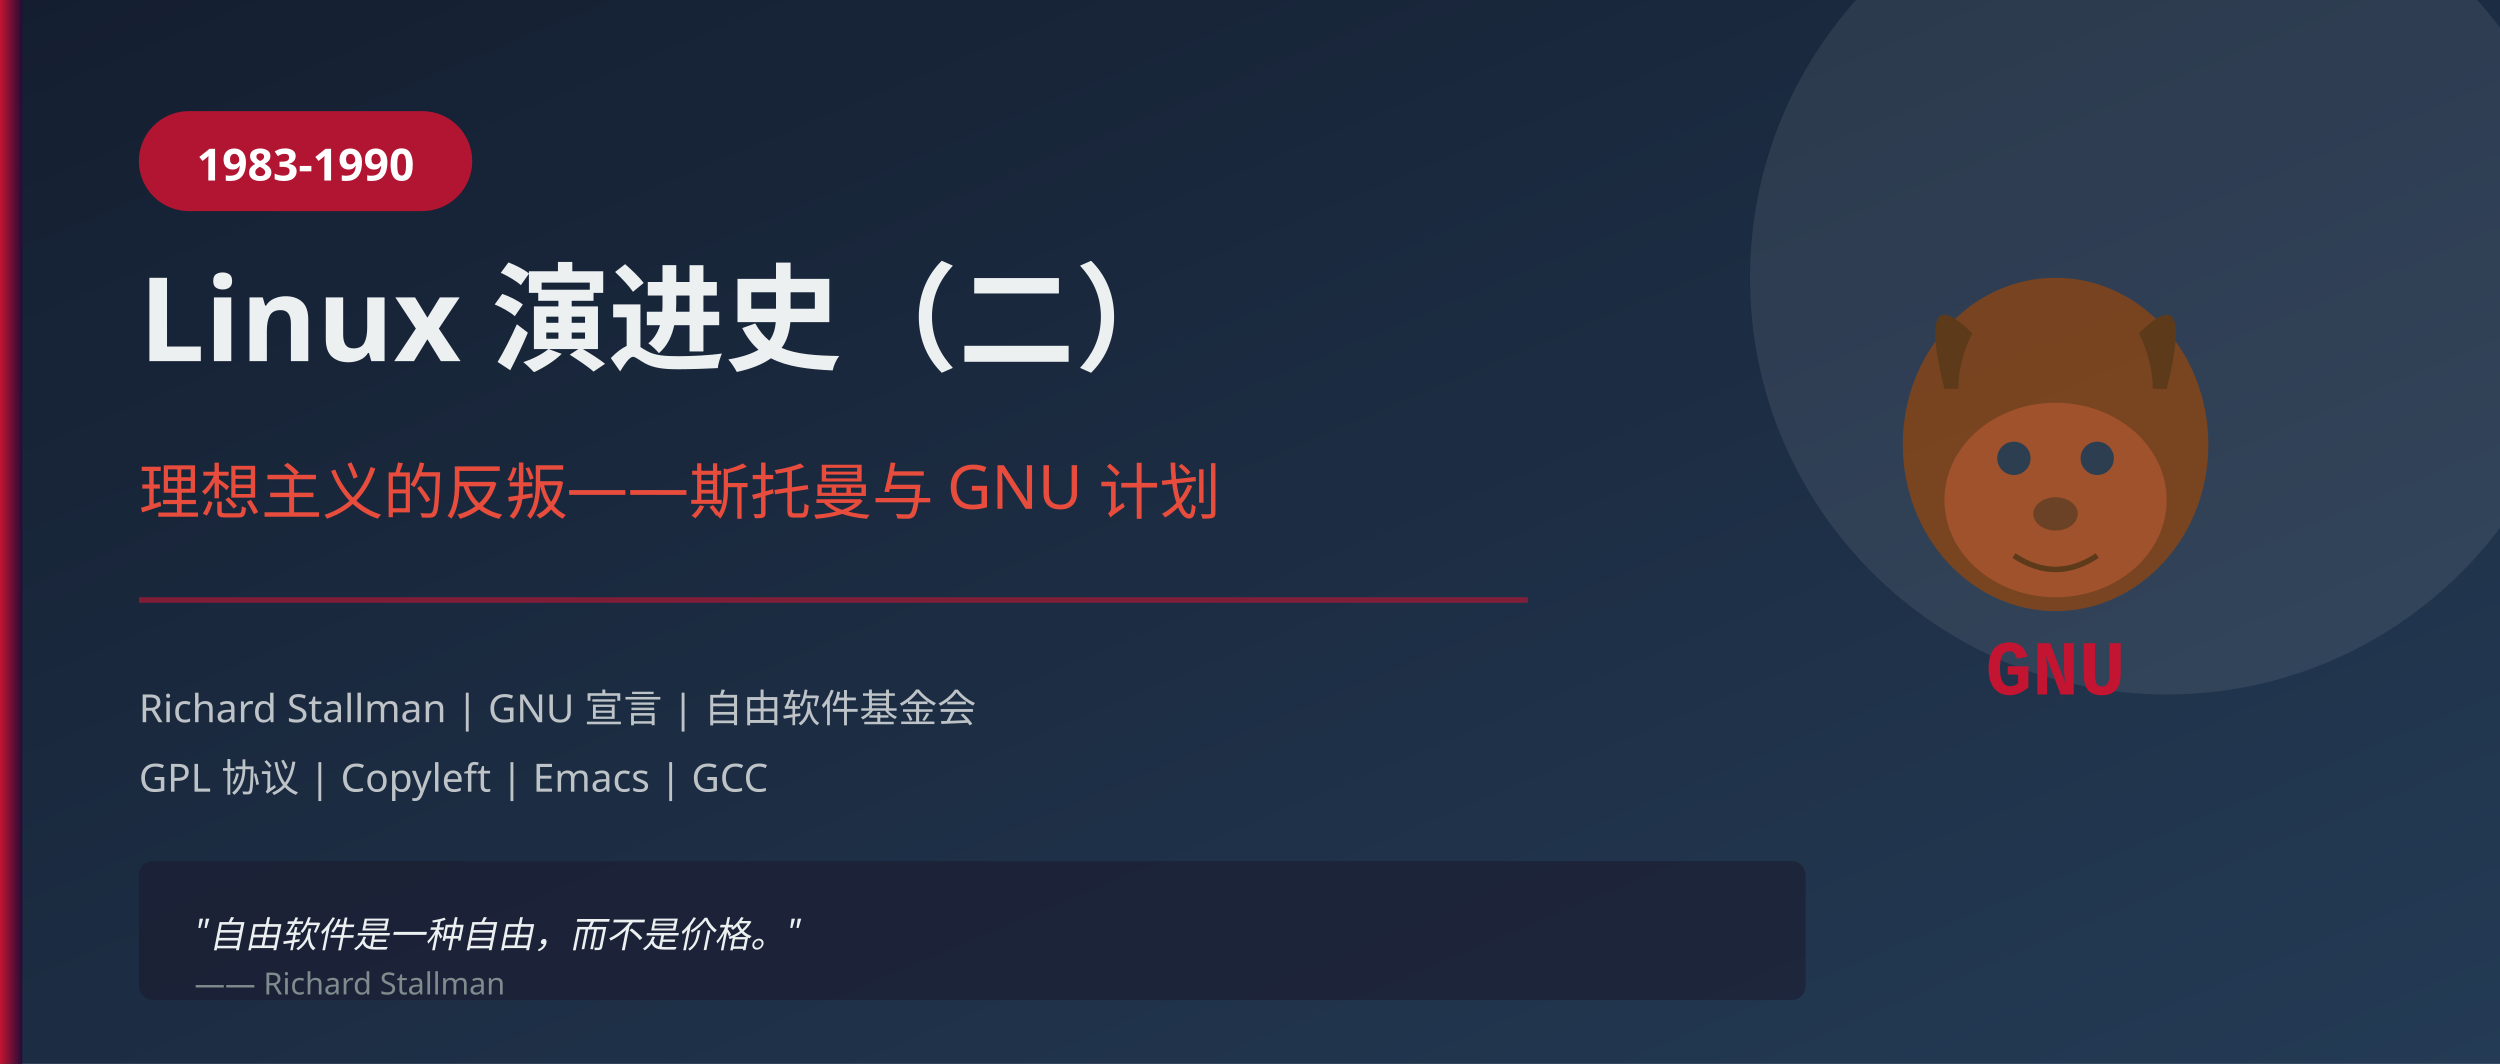
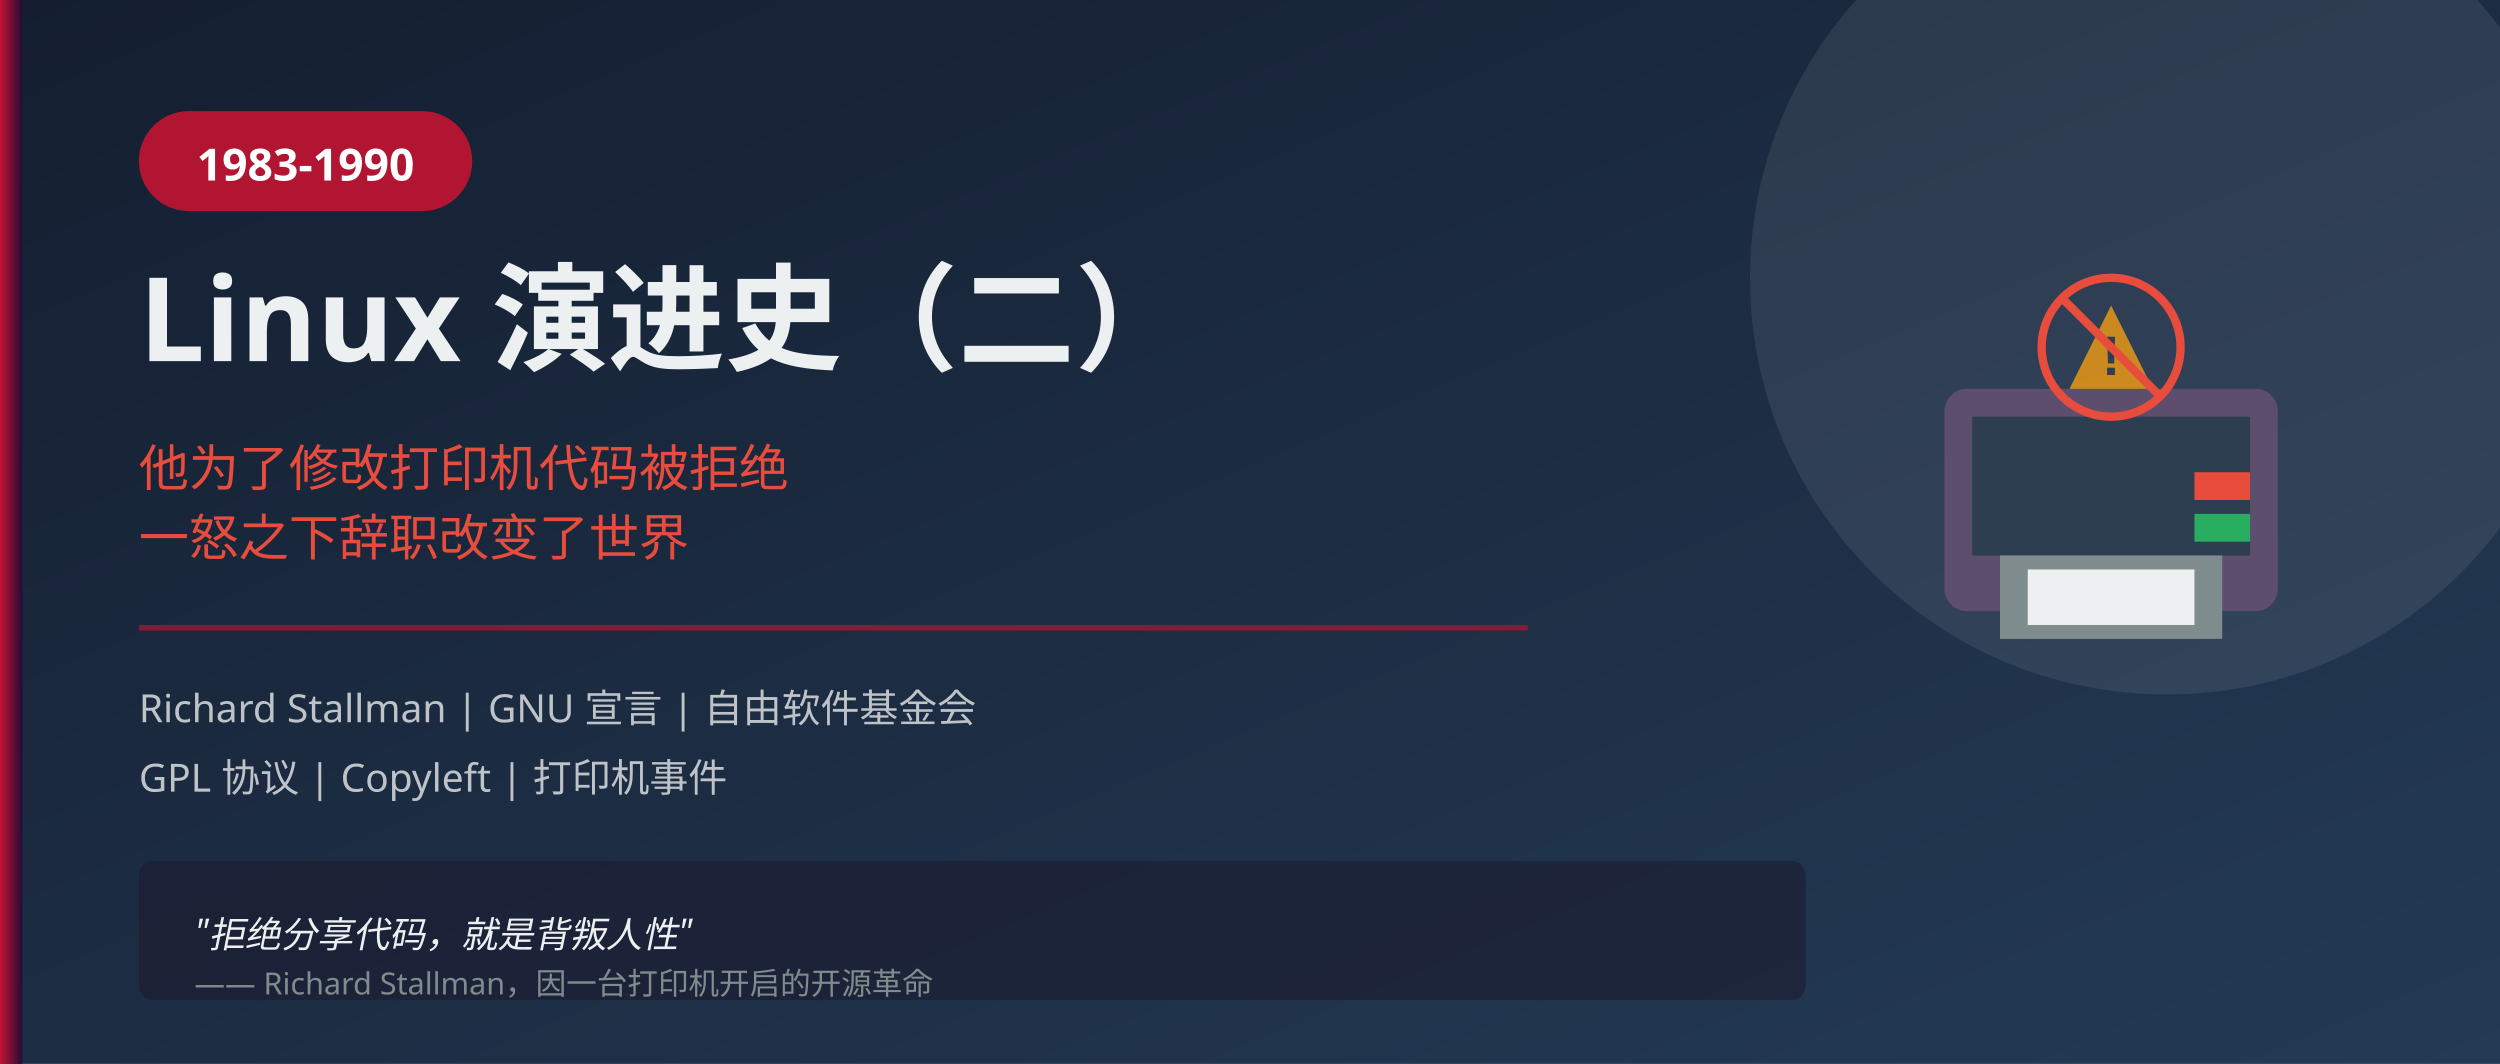
<svg xmlns="http://www.w3.org/2000/svg" width="900" height="383" viewBox="0 0 900 383">
  <defs>
    <linearGradient id="bgGrad2" x1="0%" y1="0%" x2="100%" y2="100%">
      <stop offset="0%" style="stop-color:#141E30" />
      <stop offset="100%" style="stop-color:#243B55" />
    </linearGradient>
    <linearGradient id="libertyGrad" x1="0%" y1="0%" x2="100%" y2="0%">
      <stop offset="0%" style="stop-color:#c31432" />
      <stop offset="100%" style="stop-color:#240b36" />
    </linearGradient>
  </defs>
  <rect width="900" height="383" fill="url(#bgGrad2)" />
  <g opacity="0.08">
    <circle cx="780" cy="100" r="150" fill="#fff" />
    <circle cx="780" cy="100" r="100" fill="#fff" />
    <circle cx="780" cy="100" r="50" fill="#fff" />
  </g>
  <rect x="0" y="0" width="8" height="383" fill="url(#libertyGrad)" />
  <rect x="50" y="40" width="120" height="36" rx="18" fill="#c31432" opacity="0.9" />
  <text x="110" y="65" font-family="Microsoft YaHei, SimHei, sans-serif" font-size="16" font-weight="bold" fill="#fff" text-anchor="middle">
    1983-1990
  </text>
  <text x="50" y="130" font-family="Microsoft YaHei, SimHei, sans-serif" font-size="42" font-weight="bold" fill="#ecf0f1">
    Linux 演进史（二）
  </text>
-   <text x="50" y="185" font-family="Microsoft YaHei, SimHei, sans-serif" font-size="22" fill="#e74c3c">
-     理想主义的反叛——斯托曼与 GNU 计划
+   <text x="50" y="175" font-family="Microsoft YaHei, SimHei, sans-serif" font-size="18" fill="#e74c3c">
+     他为了修改打印机代码被拒绝
  </text>
-   <rect x="50" y="215" width="500" height="2" fill="#c31432" opacity="0.6" />
+   <text x="50" y="200" font-family="Microsoft YaHei, SimHei, sans-serif" font-size="18" fill="#e74c3c">
+     一怒之下辞职改变了世界
+   </text>
+   <rect x="50" y="225" width="500" height="2" fill="#c31432" opacity="0.6" />
  <text x="50" y="260" font-family="Microsoft YaHei, SimHei, sans-serif" font-size="14" fill="#bdc3c7">
    Richard Stallman | GNU 宣言 | 自由软件基金会
  </text>
  <text x="50" y="285" font-family="Microsoft YaHei, SimHei, sans-serif" font-size="14" fill="#bdc3c7">
-     GPL 协议 | Copyleft | Emacs | GCC
+     GPL 协议 | Copyleft | 打印机事件
  </text>
  <g transform="translate(680, 80)">
-     <ellipse cx="60" cy="80" rx="55" ry="60" fill="#8B4513" opacity="0.8" />
-     <path d="M20 60 Q10 20 30 40 Q25 50 25 60" fill="#5D3A1A" />
-     <path d="M100 60 Q110 20 90 40 Q95 50 95 60" fill="#5D3A1A" />
-     <ellipse cx="60" cy="100" rx="40" ry="35" fill="#A0522D" />
-     <circle cx="45" cy="85" r="6" fill="#2c3e50" />
-     <circle cx="75" cy="85" r="6" fill="#2c3e50" />
-     <ellipse cx="60" cy="105" rx="8" ry="6" fill="#6B4226" />
-     <path d="M45 120 Q60 130 75 120" stroke="#5D3A1A" stroke-width="2" fill="none" />
-     <text x="60" y="170" font-family="Courier New, monospace" font-size="28" font-weight="bold" fill="#c31432" text-anchor="middle">GNU</text>
+     <rect x="20" y="60" width="120" height="80" rx="8" fill="#5D4E6D" />
+     <rect x="30" y="70" width="100" height="50" fill="#2c3e50" />
+     <rect x="40" y="120" width="80" height="30" fill="#7f8c8d" />
+     <rect x="50" y="125" width="60" height="20" fill="#ecf0f1" />
+     <rect x="110" y="90" width="20" height="10" fill="#e74c3c" />
+     <rect x="110" y="105" width="20" height="10" fill="#27ae60" />
+     <polygon points="80,30 95,60 65,60" fill="#f39c12" opacity="0.8" />
+     <text x="80" y="55" font-family="Arial, sans-serif" font-size="20" fill="#2c3e50" text-anchor="middle" font-weight="bold">!</text>
+     <circle cx="80" cy="45" r="25" stroke="#e74c3c" stroke-width="3" fill="none" />
+     <line x1="62" y1="27" x2="98" y2="63" stroke="#e74c3c" stroke-width="3" />
  </g>
  <rect x="50" y="310" width="600" height="50" rx="5" fill="#1a1a2e" opacity="0.6" />
  <text x="70" y="340" font-family="Microsoft YaHei, SimHei, sans-serif" font-size="13" fill="#ecf0f1" font-style="italic">
-     "自由软件是一种自由，而不是价格。"
+     "拒绝分享代码，就是背叛人性"
  </text>
  <text x="70" y="358" font-family="Microsoft YaHei, SimHei, sans-serif" font-size="11" fill="#7f8c8d">
-     —— Richard Stallman
+     —— Richard Stallman，因一台打印机开启的开源革命
  </text>
</svg>
